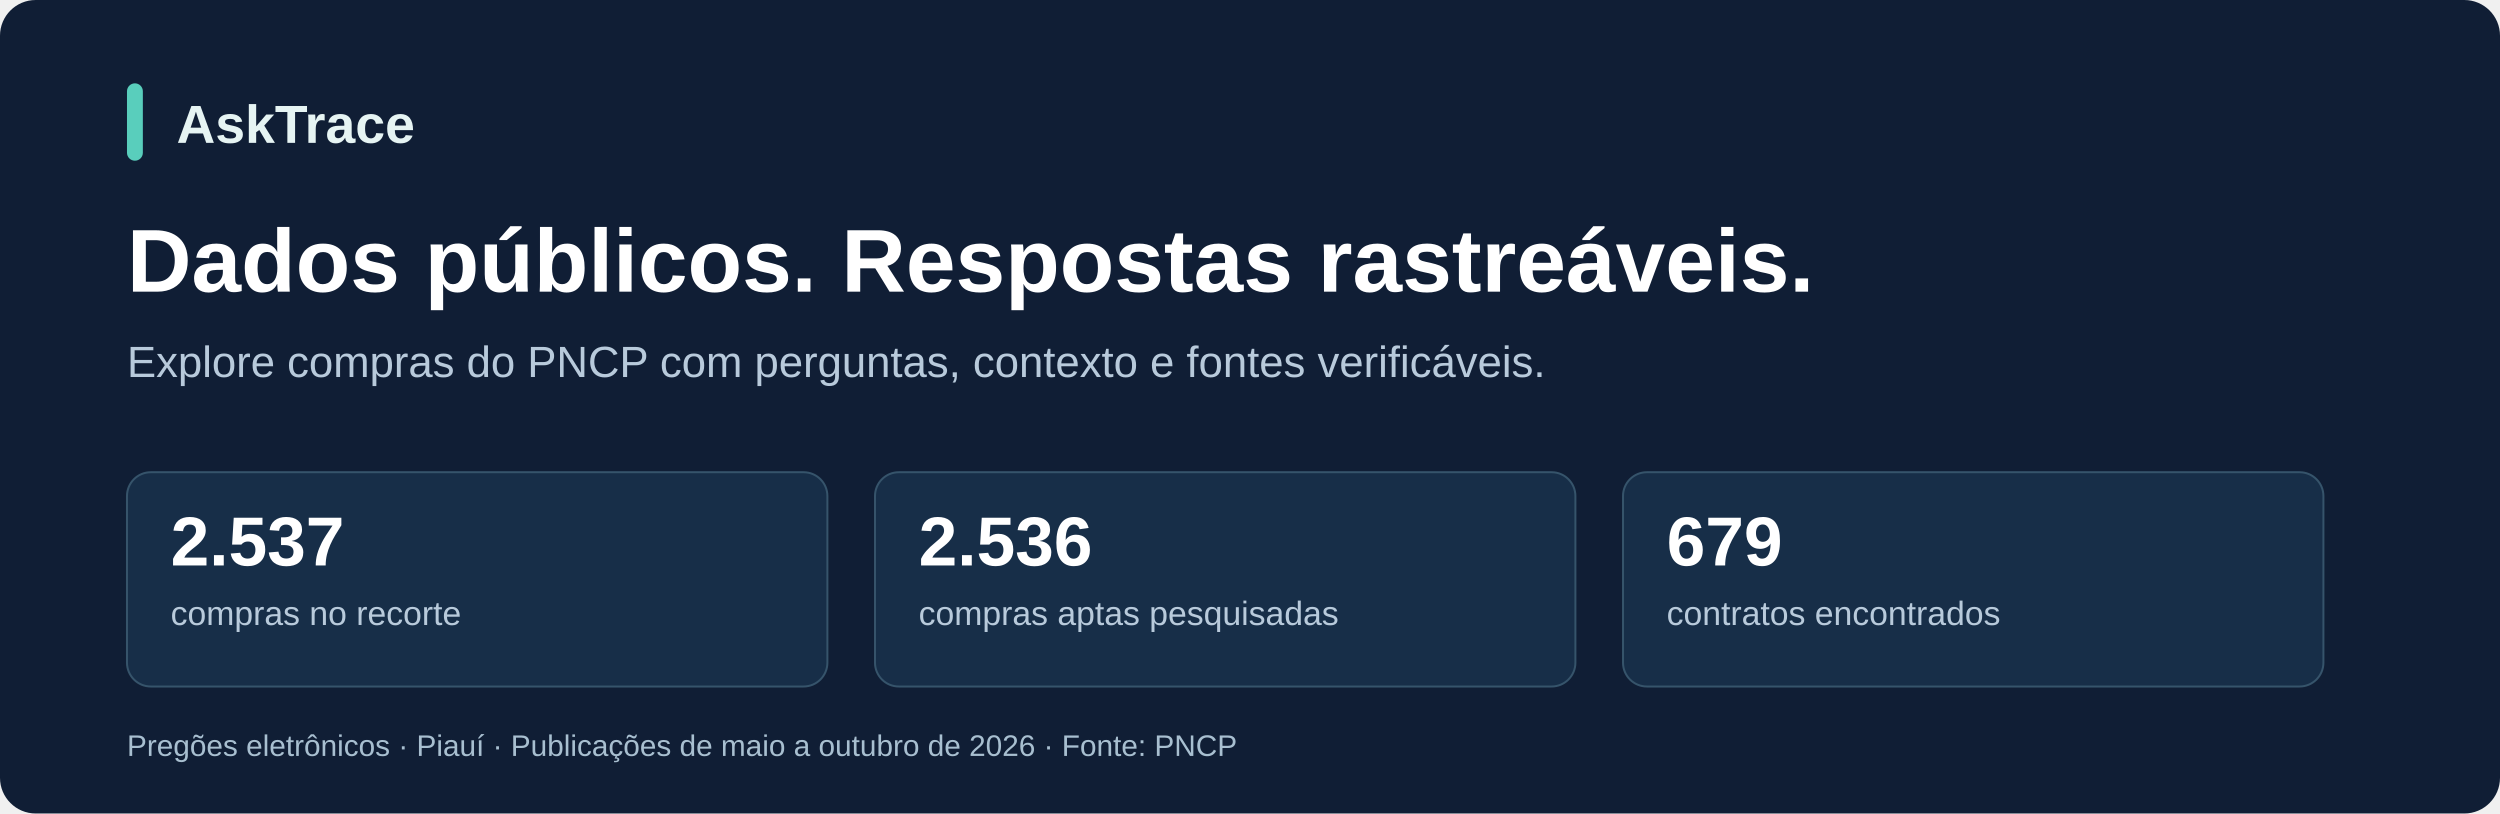
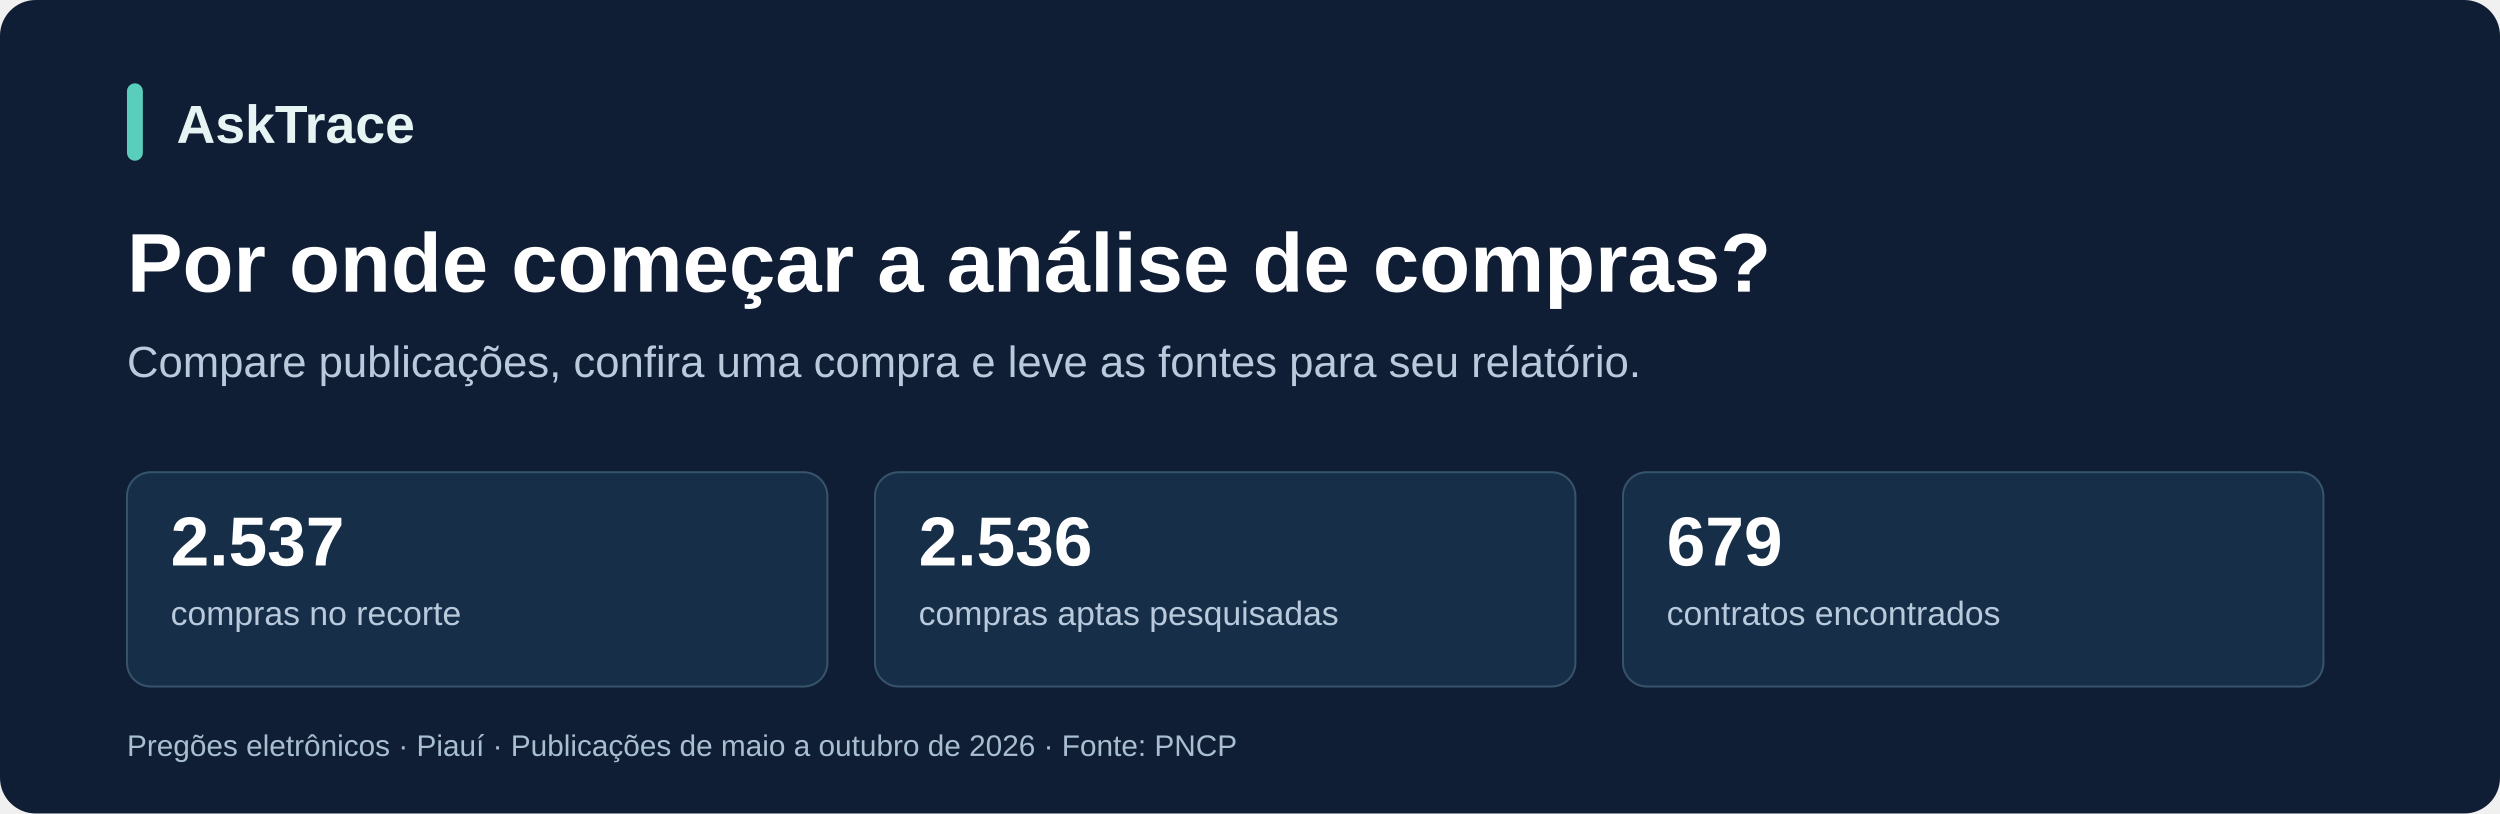
<svg xmlns="http://www.w3.org/2000/svg" width="1260" height="410" viewBox="0 0 1260 410" role="img" aria-labelledby="title desc">
  <rect width="1260" height="410" rx="18" fill="#101e35" />
  <rect x="64" y="42" width="8" height="39" rx="4" fill="#59cebc" />
  <g font-family="Segoe UI,Arial,sans-serif">
    <text x="89" y="72" font-size="27" fill="#e6f4f3" font-weight="600">AskTrace</text>
-     <text x="64" y="147" font-size="45" fill="#ffffff" font-weight="600">Dados públicos. Respostas rastreáveis.</text>
-     <text x="64" y="190" font-size="22" fill="#b8cadb">Explore compras do PNCP com perguntas, contexto e fontes verificáveis.</text>
+     <text x="64" y="147" font-size="42" fill="#ffffff" font-weight="600">Por onde começar a análise de compras?</text>
+     <text x="64" y="190" font-size="22" fill="#b8cadb">Compare publicações, confira uma compra e leve as fontes para seu relatório.</text>
    <rect x="64" y="238" width="353" height="108" rx="12" fill="#172e48" stroke="#36546b" />
    <text x="86" y="285" fill="#ffffff" font-size="35" font-weight="600">2.537</text>
    <text x="86" y="315" fill="#b8cadb" font-size="17">compras no recorte</text>
    <rect x="441" y="238" width="353" height="108" rx="12" fill="#172e48" stroke="#36546b" />
    <text x="463" y="285" fill="#ffffff" font-size="35" font-weight="600">2.536</text>
    <text x="463" y="315" fill="#b8cadb" font-size="17">compras aptas pesquisadas</text>
    <rect x="818" y="238" width="353" height="108" rx="12" fill="#172e48" stroke="#36546b" />
    <text x="840" y="285" fill="#ffffff" font-size="35" font-weight="600">679</text>
    <text x="840" y="315" fill="#b8cadb" font-size="17">contratos encontrados</text>
    <text x="64" y="381" font-size="15" fill="#a8bfd0">Pregões eletrônicos · Piauí · Publicações de maio a outubro de 2026 · Fonte: PNCP</text>
  </g>
</svg>
